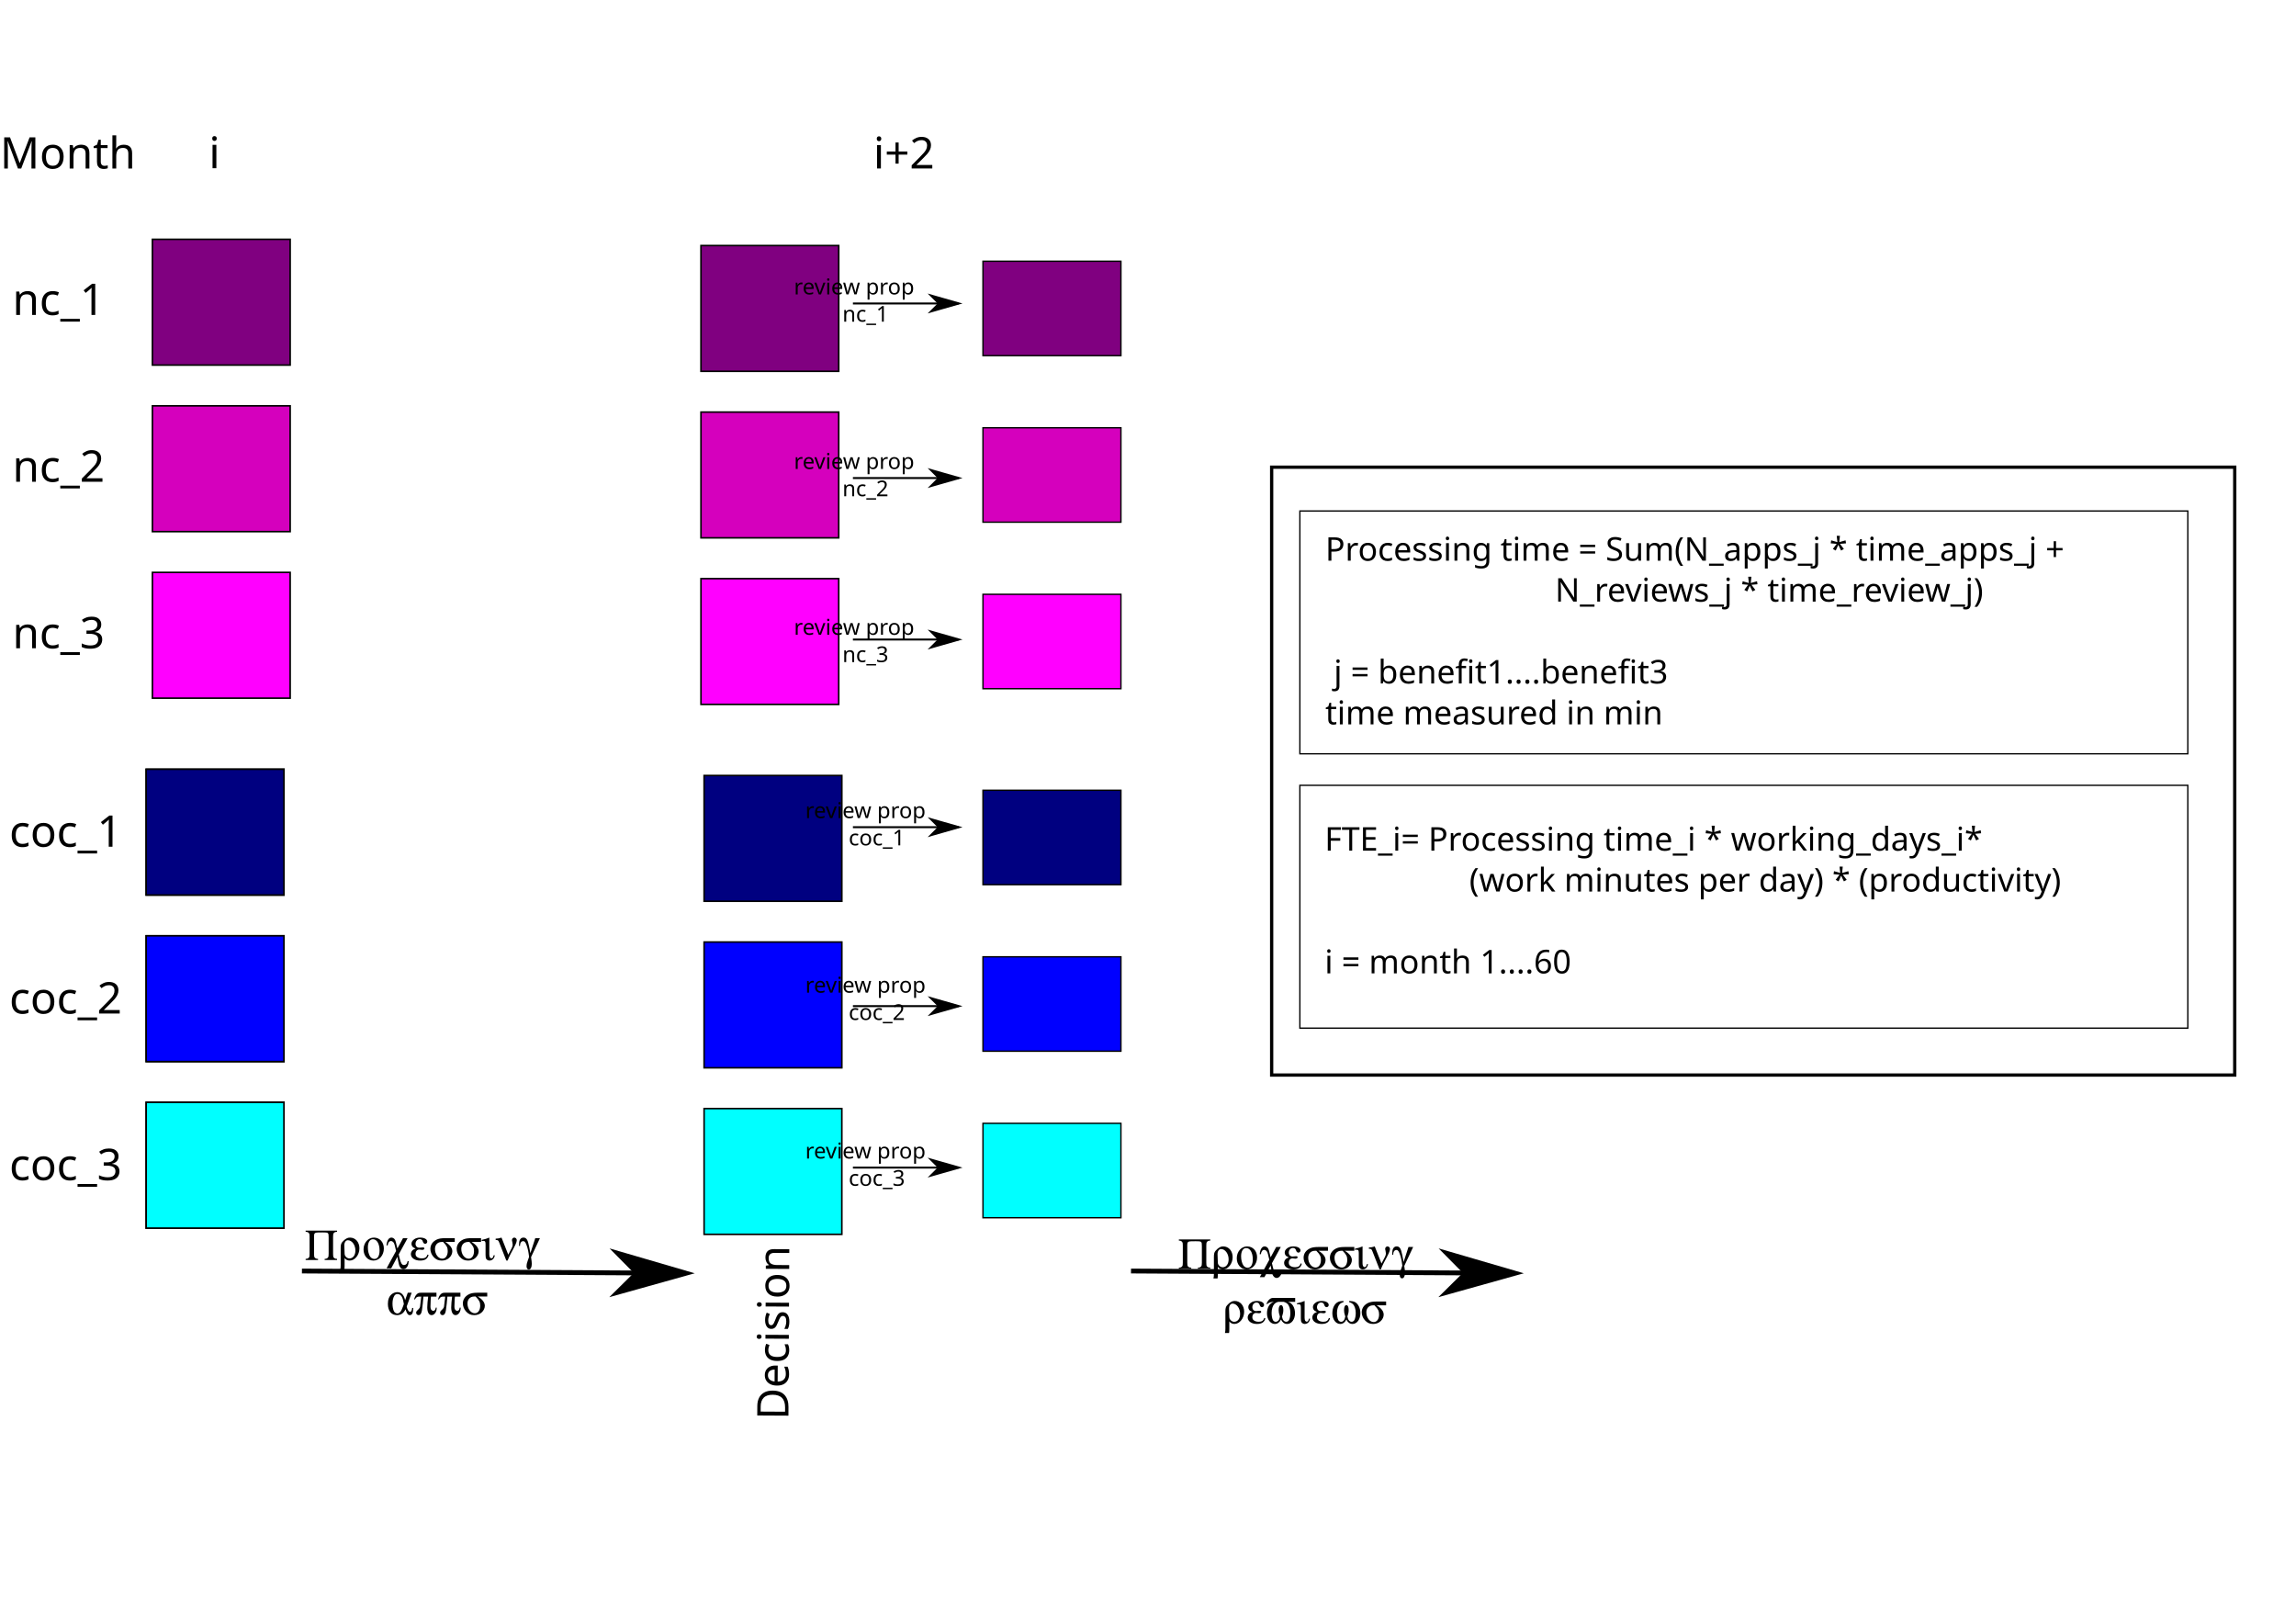
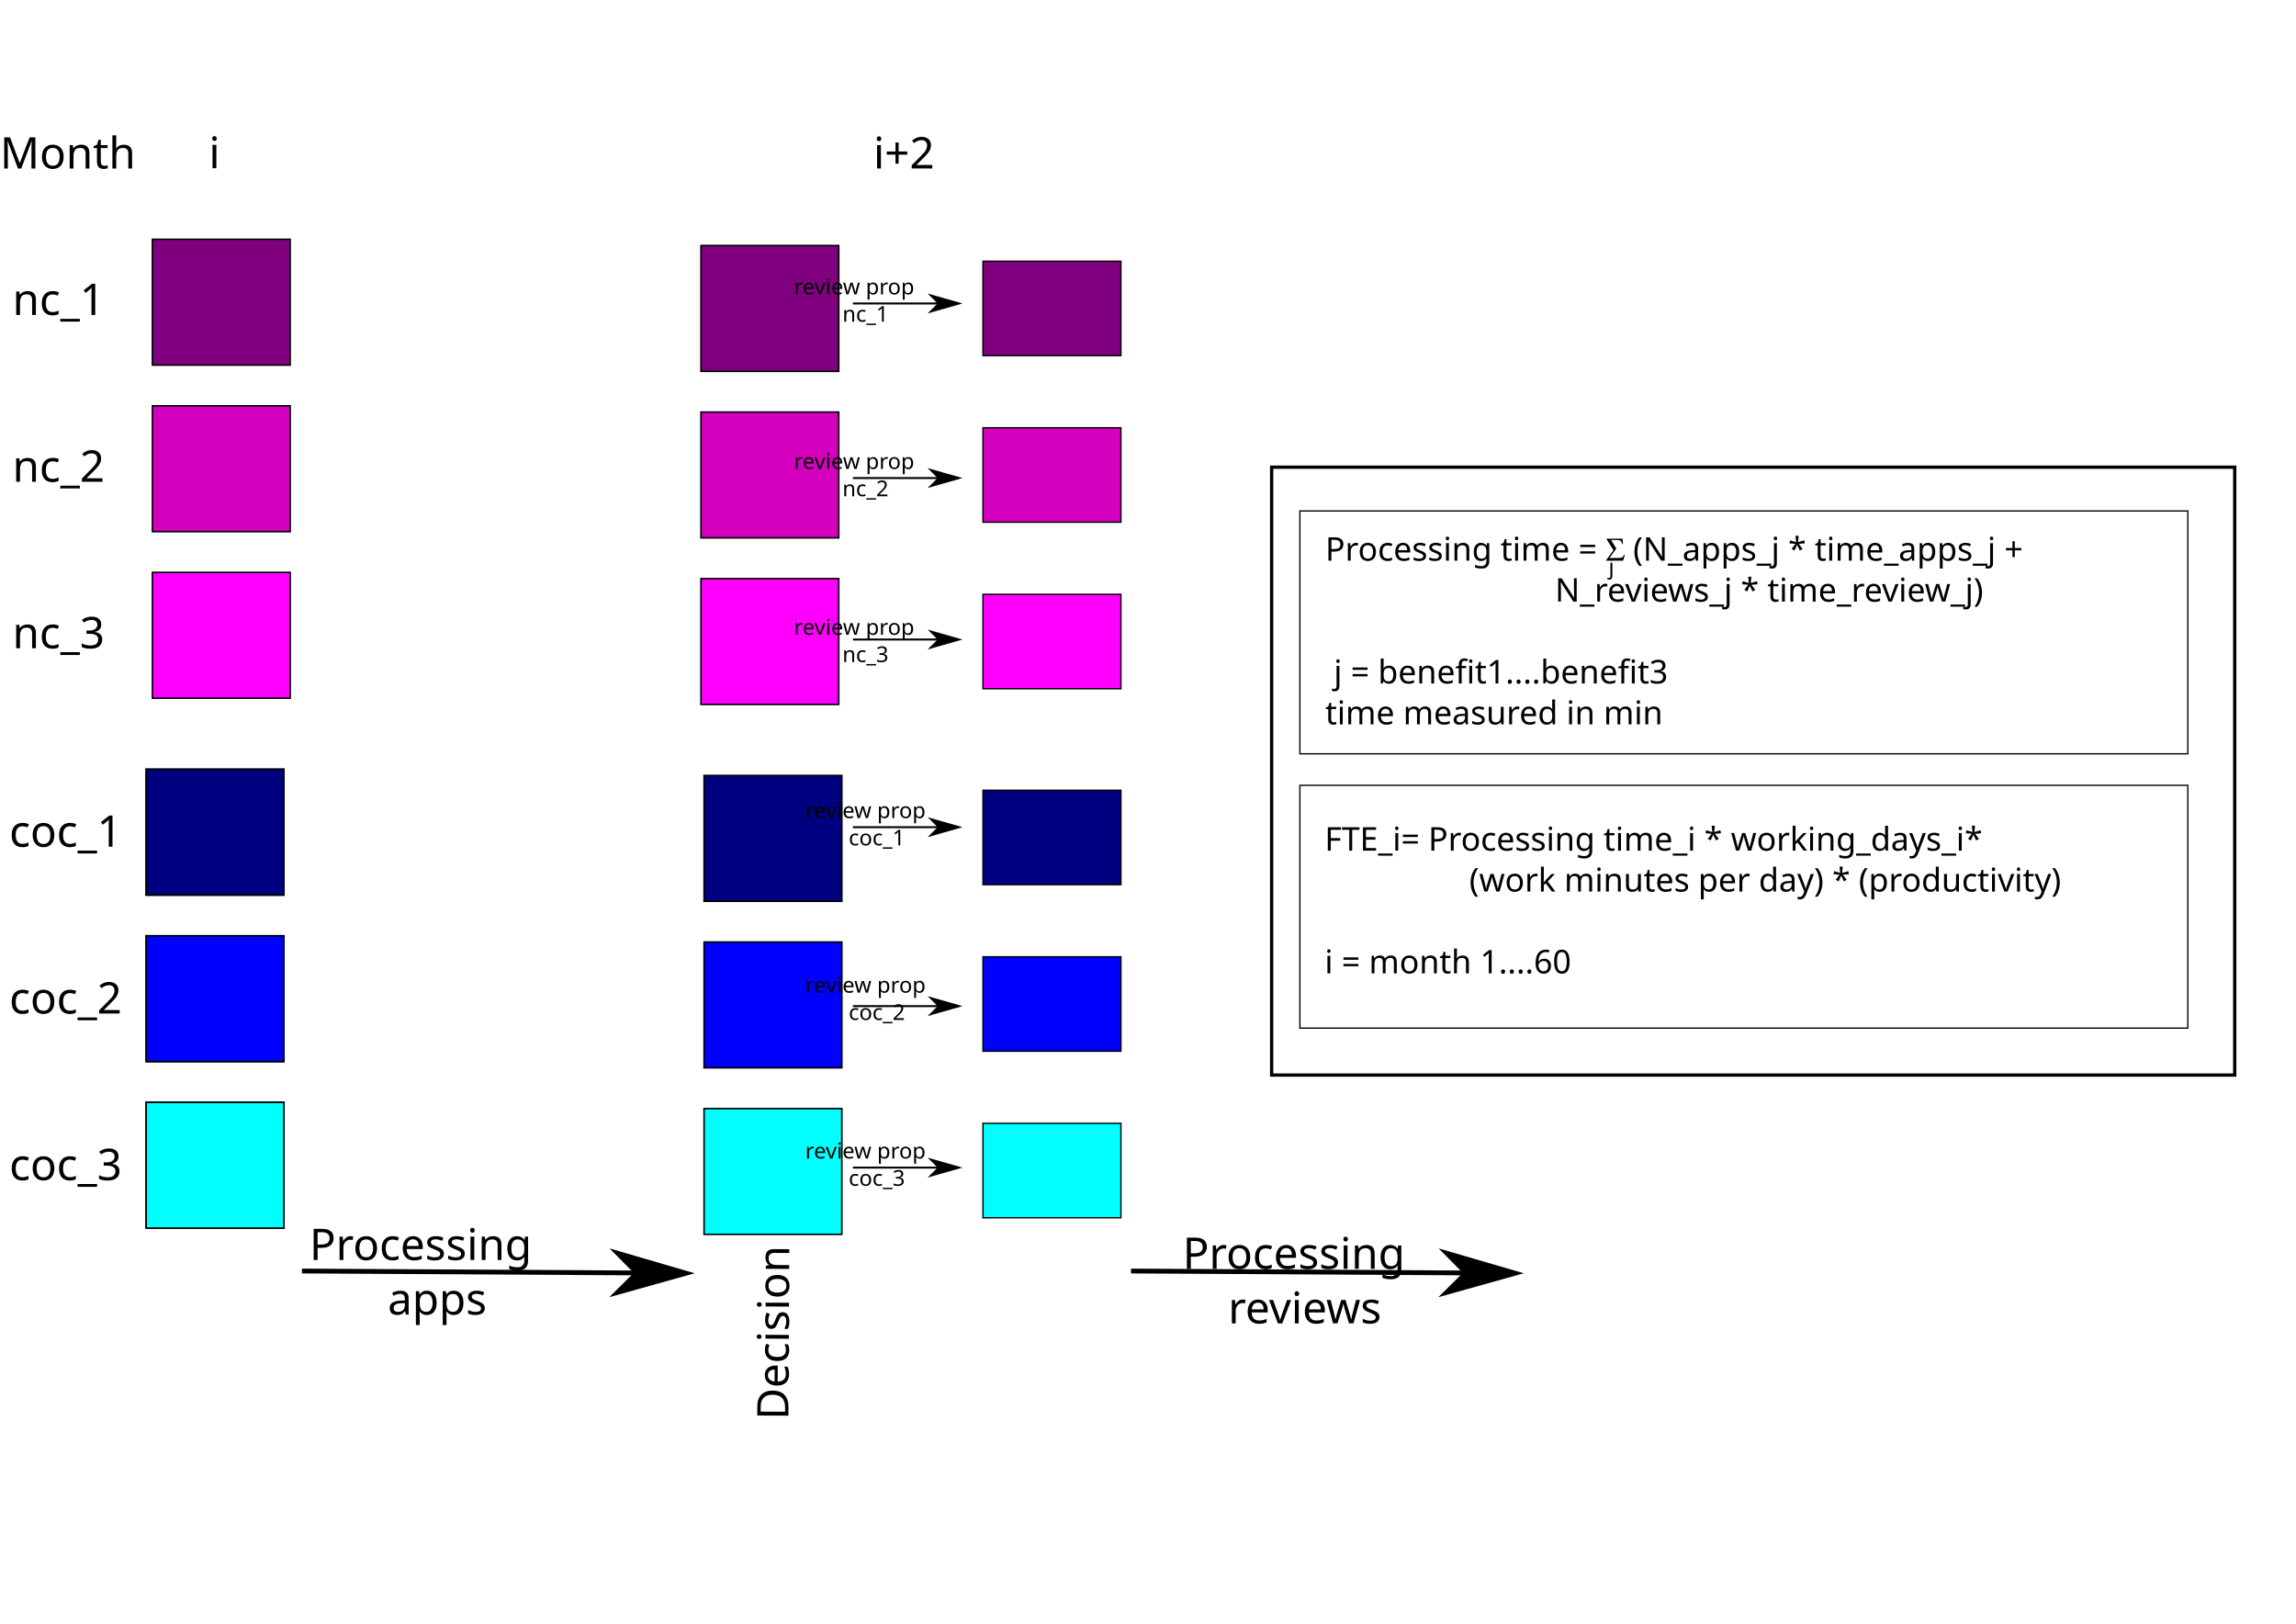
<svg xmlns="http://www.w3.org/2000/svg" width="297mm" height="210mm" viewBox="0 0 1052.362 744.094" id="svg2" version="1.1">
  <defs id="defs4">
    <marker style="overflow:visible;" id="marker8362" refX="0.0" refY="0.0" orient="auto">
      <path transform="scale(0.8) rotate(180) translate(12.5,0)" style="fill-rule:evenodd;stroke:#000000;stroke-width:1pt;stroke-opacity:1;fill:#000000;fill-opacity:1" d="M 0.0,0.0 L 5.0,-5.0 L -12.5,0.0 L 5.0,5.0 L 0.0,0.0 z " id="path8364" />
    </marker>
    <marker orient="auto" refY="0.0" refX="0.0" id="marker7974" style="overflow:visible;">
      <path id="path7976" d="M 0.0,0.0 L 5.0,-5.0 L -12.5,0.0 L 5.0,5.0 L 0.0,0.0 z " style="fill-rule:evenodd;stroke:#000000;stroke-width:1pt;stroke-opacity:1;fill:#000000;fill-opacity:1" transform="scale(0.8) rotate(180) translate(12.5,0)" />
    </marker>
    <marker style="overflow:visible;" id="marker7674" refX="0.0" refY="0.0" orient="auto">
      <path transform="scale(0.8) rotate(180) translate(12.5,0)" style="fill-rule:evenodd;stroke:#000000;stroke-width:1pt;stroke-opacity:1;fill:#000000;fill-opacity:1" d="M 0.0,0.0 L 5.0,-5.0 L -12.5,0.0 L 5.0,5.0 L 0.0,0.0 z " id="path7676" />
    </marker>
    <marker orient="auto" refY="0.0" refX="0.0" id="marker7374" style="overflow:visible;">
      <path id="path7376" d="M 0.0,0.0 L 5.0,-5.0 L -12.5,0.0 L 5.0,5.0 L 0.0,0.0 z " style="fill-rule:evenodd;stroke:#000000;stroke-width:1pt;stroke-opacity:1;fill:#000000;fill-opacity:1" transform="scale(0.8) rotate(180) translate(12.5,0)" />
    </marker>
    <marker style="overflow:visible;" id="marker7116" refX="0.0" refY="0.0" orient="auto">
      <path transform="scale(0.8) rotate(180) translate(12.5,0)" style="fill-rule:evenodd;stroke:#000000;stroke-width:1pt;stroke-opacity:1;fill:#000000;fill-opacity:1" d="M 0.0,0.0 L 5.0,-5.0 L -12.5,0.0 L 5.0,5.0 L 0.0,0.0 z " id="path7118" />
    </marker>
    <marker orient="auto" refY="0.0" refX="0.0" id="marker6846" style="overflow:visible;">
      <path id="path6848" d="M 0.0,0.0 L 5.0,-5.0 L -12.5,0.0 L 5.0,5.0 L 0.0,0.0 z " style="fill-rule:evenodd;stroke:#000000;stroke-width:1pt;stroke-opacity:1;fill:#000000;fill-opacity:1" transform="scale(0.8) rotate(180) translate(12.5,0)" />
    </marker>
    <marker style="overflow:visible;" id="marker5699" refX="0.0" refY="0.0" orient="auto">
      <path transform="scale(0.8) rotate(180) translate(12.5,0)" style="fill-rule:evenodd;stroke:#000000;stroke-width:1pt;stroke-opacity:1;fill:#000000;fill-opacity:1" d="M 0.0,0.0 L 5.0,-5.0 L -12.5,0.0 L 5.0,5.0 L 0.0,0.0 z " id="path5701" />
    </marker>
    <marker orient="auto" refY="0.0" refX="0.0" id="Arrow1Lend" style="overflow:visible;">
      <path id="path4471" d="M 0.0,0.0 L 5.0,-5.0 L -12.5,0.0 L 5.0,5.0 L 0.0,0.0 z " style="fill-rule:evenodd;stroke:#000000;stroke-width:1pt;stroke-opacity:1;fill:#000000;fill-opacity:1" transform="scale(0.8) rotate(180) translate(12.5,0)" />
    </marker>
  </defs>
  <g id="layer1" transform="translate(0,-308.2677)">
    <g id="g4213">
      <rect y="494.256" x="69.859" height="57.641" width="63.138" id="rect4136" style="fill:#d500bd;fill-opacity:1;stroke:#000000;stroke-width:0.717;stroke-miterlimit:4;stroke-dasharray:none;stroke-dashoffset:0;stroke-opacity:1" />
      <rect style="fill:#ff00ff;fill-opacity:1;stroke:#000000;stroke-width:0.717;stroke-miterlimit:4;stroke-dasharray:none;stroke-dashoffset:0;stroke-opacity:1" id="rect4138" width="63.138" height="57.641" x="69.859" y="570.577" />
      <rect y="417.936" x="69.859" height="57.641" width="63.138" id="rect4140" style="fill:#800080;fill-opacity:1;stroke:#000000;stroke-width:0.717;stroke-miterlimit:4;stroke-dasharray:none;stroke-dashoffset:0;stroke-opacity:1" />
    </g>
    <g id="g4177" transform="translate(-90,248.5714)">
      <rect style="fill:#0000ff;fill-opacity:1;stroke:#000000;stroke-width:0.717;stroke-miterlimit:4;stroke-dasharray:none;stroke-dashoffset:0;stroke-opacity:1" id="rect4168" width="63.138" height="57.641" x="157.002" y="488.542" />
      <rect y="564.862" x="157.002" height="57.641" width="63.138" id="rect4170" style="fill:#00ffff;fill-opacity:1;stroke:#000000;stroke-width:0.717;stroke-miterlimit:4;stroke-dasharray:none;stroke-dashoffset:0;stroke-opacity:1" />
      <rect style="fill:#000080;fill-opacity:1;stroke:#000000;stroke-width:0.717;stroke-miterlimit:4;stroke-dasharray:none;stroke-dashoffset:0;stroke-opacity:1" id="rect4172" width="63.138" height="57.641" x="157.002" y="412.222" />
    </g>
    <text xml:space="preserve" style="font-style:normal;font-weight:normal;font-size:20px;line-height:125%;font-family:sans-serif;letter-spacing:0px;word-spacing:0px;fill:#000000;fill-opacity:1;stroke:none;stroke-width:1px;stroke-linecap:butt;stroke-linejoin:miter;stroke-opacity:1" x="-5.6983106e-007" y="385.497" id="text4182">
      <tspan id="tspan4184" x="-5.6983106e-007" y="385.497">Month</tspan>
    </text>
    <text xml:space="preserve" style="font-style:normal;font-weight:normal;font-size:20px;line-height:125%;font-family:sans-serif;letter-spacing:0px;word-spacing:0px;fill:#000000;fill-opacity:1;stroke:none;stroke-width:1px;stroke-linecap:butt;stroke-linejoin:miter;stroke-opacity:1" x="95.714" y="385.37" id="text4186">
      <tspan id="tspan4188" x="95.714" y="385.37">i</tspan>
    </text>
    <g id="g4218">
      <text xml:space="preserve" style="font-style:normal;font-weight:normal;font-size:20px;line-height:125%;font-family:sans-serif;letter-spacing:0px;word-spacing:0px;fill:#000000;fill-opacity:1;stroke:none;stroke-width:1px;stroke-linecap:butt;stroke-linejoin:miter;stroke-opacity:1" x="5.714" y="452.586" id="text4194">
        <tspan id="tspan4196" x="5.714" y="452.586">nc_1</tspan>
      </text>
      <text xml:space="preserve" style="font-style:normal;font-weight:normal;font-size:20px;line-height:125%;font-family:sans-serif;letter-spacing:0px;word-spacing:0px;fill:#000000;fill-opacity:1;stroke:none;stroke-width:1px;stroke-linecap:butt;stroke-linejoin:miter;stroke-opacity:1" x="5.714" y="529.034" id="text4202">
        <tspan id="tspan4204" x="5.714" y="529.034">nc_2</tspan>
      </text>
      <text id="text4206" y="605.354" x="5.714" style="font-style:normal;font-weight:normal;font-size:20px;line-height:125%;font-family:sans-serif;letter-spacing:0px;word-spacing:0px;fill:#000000;fill-opacity:1;stroke:none;stroke-width:1px;stroke-linecap:butt;stroke-linejoin:miter;stroke-opacity:1" xml:space="preserve">
        <tspan y="605.354" x="5.714" id="tspan4208">nc_3</tspan>
      </text>
    </g>
    <g id="g9628">
      <g id="g9620">
        <text xml:space="preserve" style="font-style:normal;font-weight:normal;font-size:20px;line-height:125%;font-family:sans-serif;letter-spacing:0px;word-spacing:0px;fill:#000000;fill-opacity:1;stroke:none;stroke-width:1px;stroke-linecap:butt;stroke-linejoin:miter;stroke-opacity:1" x="4.286" y="696.3" id="text4228">
          <tspan id="tspan4230" x="4.286" y="696.3">coc_1</tspan>
        </text>
        <text xml:space="preserve" style="font-style:normal;font-weight:normal;font-size:20px;line-height:125%;font-family:sans-serif;letter-spacing:0px;word-spacing:0px;fill:#000000;fill-opacity:1;stroke:none;stroke-width:1px;stroke-linecap:butt;stroke-linejoin:miter;stroke-opacity:1" x="4.286" y="772.748" id="text4232">
          <tspan id="tspan4234" x="4.286" y="772.748">coc_2</tspan>
        </text>
        <text id="text4236" y="849.068" x="4.286" style="font-style:normal;font-weight:normal;font-size:20px;line-height:125%;font-family:sans-serif;letter-spacing:0px;word-spacing:0px;fill:#000000;fill-opacity:1;stroke:none;stroke-width:1px;stroke-linecap:butt;stroke-linejoin:miter;stroke-opacity:1" xml:space="preserve">
          <tspan y="849.068" x="4.286" id="tspan4238">coc_3</tspan>
        </text>
      </g>
      <g id="g4256" transform="translate(-90,248.5714)">
        <rect style="fill:#0000ff;fill-opacity:1;stroke:#000000;stroke-width:0.717;stroke-miterlimit:4;stroke-dasharray:none;stroke-dashoffset:0;stroke-opacity:1" id="rect4258" width="63.138" height="57.641" x="157.002" y="488.542" />
        <rect y="564.862" x="157.002" height="57.641" width="63.138" id="rect4260" style="fill:#00ffff;fill-opacity:1;stroke:#000000;stroke-width:0.717;stroke-miterlimit:4;stroke-dasharray:none;stroke-dashoffset:0;stroke-opacity:1" />
        <rect style="fill:#000080;fill-opacity:1;stroke:#000000;stroke-width:0.717;stroke-miterlimit:4;stroke-dasharray:none;stroke-dashoffset:0;stroke-opacity:1" id="rect4262" width="63.138" height="57.641" x="157.002" y="412.222" />
      </g>
    </g>
    <g transform="translate(165.7143,251.4286)" id="g5008">
      <rect y="488.542" x="157.002" height="57.641" width="63.138" id="rect5010" style="fill:#0000ff;fill-opacity:1;stroke:#000000;stroke-width:0.717;stroke-miterlimit:4;stroke-dasharray:none;stroke-dashoffset:0;stroke-opacity:1" />
      <rect style="fill:#00ffff;fill-opacity:1;stroke:#000000;stroke-width:0.717;stroke-miterlimit:4;stroke-dasharray:none;stroke-dashoffset:0;stroke-opacity:1" id="rect5012" width="63.138" height="57.641" x="157.002" y="564.862" />
      <rect y="412.222" x="157.002" height="57.641" width="63.138" id="rect5014" style="fill:#000080;fill-opacity:1;stroke:#000000;stroke-width:0.717;stroke-miterlimit:4;stroke-dasharray:none;stroke-dashoffset:0;stroke-opacity:1" />
    </g>
    <g id="g6793">
      <rect y="497.113" x="321.288" height="57.641" width="63.138" id="rect5034" style="fill:#d500bd;fill-opacity:1;stroke:#000000;stroke-width:0.717;stroke-miterlimit:4;stroke-dasharray:none;stroke-dashoffset:0;stroke-opacity:1" />
      <rect style="fill:#ff00ff;fill-opacity:1;stroke:#000000;stroke-width:0.717;stroke-miterlimit:4;stroke-dasharray:none;stroke-dashoffset:0;stroke-opacity:1" id="rect5036" width="63.138" height="57.641" x="321.288" y="573.434" />
      <rect y="420.793" x="321.288" height="57.641" width="63.138" id="rect5038" style="fill:#800080;fill-opacity:1;stroke:#000000;stroke-width:0.717;stroke-miterlimit:4;stroke-dasharray:none;stroke-dashoffset:0;stroke-opacity:1" />
    </g>
    <text id="text5269" y="385.472" x="400.303" style="font-style:normal;font-weight:normal;font-size:20px;line-height:125%;font-family:sans-serif;letter-spacing:0px;word-spacing:0px;fill:#000000;fill-opacity:1;stroke:none;stroke-width:1px;stroke-linecap:butt;stroke-linejoin:miter;stroke-opacity:1" xml:space="preserve">
      <tspan y="385.472" x="400.303" id="tspan5271">i+2</tspan>
    </text>
    <path style="fill:none;fill-rule:evenodd;stroke:#000000;stroke-width:2.2;stroke-linecap:butt;stroke-linejoin:miter;stroke-miterlimit:4;stroke-dasharray:none;stroke-opacity:1;marker-end:url(#Arrow1Lend)" d="m 138.391,890.738 175.767,1.01" id="path5273" />
    <text id="text5683" y="366.452" x="-957.023" style="font-style:normal;font-weight:normal;font-size:20px;line-height:125%;font-family:sans-serif;letter-spacing:0px;word-spacing:0px;fill:#000000;fill-opacity:1;stroke:none;stroke-width:1px;stroke-linecap:butt;stroke-linejoin:miter;stroke-opacity:1" xml:space="preserve" transform="matrix(0.0053139,-0.9999859,0.9999859,0.0053139,0,0)">
      <tspan id="tspan5687" y="366.452" x="-957.023">Decision</tspan>
    </text>
    <path id="path5697" d="m 390.929,447.342 48.487,0" style="fill:none;fill-rule:evenodd;stroke:#000000;stroke-width:0.9;stroke-linecap:butt;stroke-linejoin:miter;stroke-miterlimit:4;stroke-dasharray:none;stroke-opacity:1;marker-end:url(#marker5699)" />
    <g id="g6798">
      <rect style="fill:#d500bd;fill-opacity:1;stroke:#000000;stroke-width:0.622;stroke-miterlimit:4;stroke-dasharray:none;stroke-dashoffset:0;stroke-opacity:1" id="rect6773" width="63.234" height="43.268" x="450.54" y="504.3" />
      <rect y="580.62" x="450.54" height="43.268" width="63.234" id="rect6775" style="fill:#ff00ff;fill-opacity:1;stroke:#000000;stroke-width:0.622;stroke-miterlimit:4;stroke-dasharray:none;stroke-dashoffset:0;stroke-opacity:1" />
      <rect style="fill:#800080;fill-opacity:1;stroke:#000000;stroke-width:0.622;stroke-miterlimit:4;stroke-dasharray:none;stroke-dashoffset:0;stroke-opacity:1" id="rect6777" width="63.234" height="43.268" x="450.54" y="427.979" />
    </g>
    <rect style="fill:#0000ff;fill-opacity:1;stroke:#000000;stroke-width:0.622;stroke-miterlimit:4;stroke-dasharray:none;stroke-dashoffset:0;stroke-opacity:1" id="rect6805" width="63.234" height="43.268" x="450.54" y="746.736" />
    <rect y="823.056" x="450.54" height="43.268" width="63.234" id="rect6807" style="fill:#00ffff;fill-opacity:1;stroke:#000000;stroke-width:0.622;stroke-miterlimit:4;stroke-dasharray:none;stroke-dashoffset:0;stroke-opacity:1" />
    <rect style="fill:#000080;fill-opacity:1;stroke:#000000;stroke-width:0.622;stroke-miterlimit:4;stroke-dasharray:none;stroke-dashoffset:0;stroke-opacity:1" id="rect6809" width="63.234" height="43.268" x="450.54" y="670.416" />
    <path style="fill:none;fill-rule:evenodd;stroke:#000000;stroke-width:0.9;stroke-linecap:butt;stroke-linejoin:miter;stroke-miterlimit:4;stroke-dasharray:none;stroke-opacity:1;marker-end:url(#marker6846)" d="m 390.929,527.342 48.487,0" id="path6844" />
    <path id="path7114" d="m 390.929,601.342 48.487,0" style="fill:none;fill-rule:evenodd;stroke:#000000;stroke-width:0.9;stroke-linecap:butt;stroke-linejoin:miter;stroke-miterlimit:4;stroke-dasharray:none;stroke-opacity:1;marker-end:url(#marker7116)" />
    <path style="fill:none;fill-rule:evenodd;stroke:#000000;stroke-width:0.9;stroke-linecap:butt;stroke-linejoin:miter;stroke-miterlimit:4;stroke-dasharray:none;stroke-opacity:1;marker-end:url(#marker7374)" d="m 390.929,687.342 48.487,0" id="path7372" />
    <path id="path7672" d="m 390.929,769.342 48.487,0" style="fill:none;fill-rule:evenodd;stroke:#000000;stroke-width:0.9;stroke-linecap:butt;stroke-linejoin:miter;stroke-miterlimit:4;stroke-dasharray:none;stroke-opacity:1;marker-end:url(#marker7674)" />
    <path style="fill:none;fill-rule:evenodd;stroke:#000000;stroke-width:0.9;stroke-linecap:butt;stroke-linejoin:miter;stroke-miterlimit:4;stroke-dasharray:none;stroke-opacity:1;marker-end:url(#marker7974)" d="m 390.929,843.342 48.487,0" id="path7972" />
    <g id="g8302">
      <text id="text8266" y="443.179" x="414.888" style="font-style:normal;font-weight:normal;font-size:20px;line-height:125%;font-family:sans-serif;letter-spacing:0px;word-spacing:0px;fill:#000000;fill-opacity:1;stroke:none;stroke-width:1px;stroke-linecap:butt;stroke-linejoin:miter;stroke-opacity:1" xml:space="preserve">
        <tspan style="font-style:normal;font-variant:normal;font-weight:normal;font-stretch:normal;font-size:10px;line-height:125%;font-family:sans-serif;-inkscape-font-specification:'sans-serif, Normal';text-align:center;writing-mode:lr-tb;text-anchor:middle" y="443.179" x="414.888" id="tspan8268">review prop</tspan>
        <tspan id="tspan8270" style="font-style:normal;font-variant:normal;font-weight:normal;font-stretch:normal;font-size:10px;line-height:125%;font-family:sans-serif;-inkscape-font-specification:'sans-serif, Normal';text-align:center;writing-mode:lr-tb;text-anchor:middle" y="455.679" x="414.888">nc_1</tspan>
      </text>
      <text xml:space="preserve" style="font-style:normal;font-weight:normal;font-size:20px;line-height:125%;font-family:sans-serif;letter-spacing:0px;word-spacing:0px;fill:#000000;fill-opacity:1;stroke:none;stroke-width:1px;stroke-linecap:butt;stroke-linejoin:miter;stroke-opacity:1" x="414.888" y="523.179" id="text8272">
        <tspan id="tspan8274" x="414.888" y="523.179" style="font-style:normal;font-variant:normal;font-weight:normal;font-stretch:normal;font-size:10px;line-height:125%;font-family:sans-serif;-inkscape-font-specification:'sans-serif, Normal';text-align:center;writing-mode:lr-tb;text-anchor:middle">review prop</tspan>
        <tspan x="414.888" y="535.679" style="font-style:normal;font-variant:normal;font-weight:normal;font-stretch:normal;font-size:10px;line-height:125%;font-family:sans-serif;-inkscape-font-specification:'sans-serif, Normal';text-align:center;writing-mode:lr-tb;text-anchor:middle" id="tspan8276">nc_2</tspan>
      </text>
      <text id="text8290" y="599.179" x="414.888" style="font-style:normal;font-weight:normal;font-size:20px;line-height:125%;font-family:sans-serif;letter-spacing:0px;word-spacing:0px;fill:#000000;fill-opacity:1;stroke:none;stroke-width:1px;stroke-linecap:butt;stroke-linejoin:miter;stroke-opacity:1" xml:space="preserve">
        <tspan style="font-style:normal;font-variant:normal;font-weight:normal;font-stretch:normal;font-size:10px;line-height:125%;font-family:sans-serif;-inkscape-font-specification:'sans-serif, Normal';text-align:center;writing-mode:lr-tb;text-anchor:middle" y="599.179" x="414.888" id="tspan8292">review prop</tspan>
        <tspan id="tspan8294" style="font-style:normal;font-variant:normal;font-weight:normal;font-stretch:normal;font-size:10px;line-height:125%;font-family:sans-serif;-inkscape-font-specification:'sans-serif, Normal';text-align:center;writing-mode:lr-tb;text-anchor:middle" y="611.679" x="414.888">nc_3</tspan>
      </text>
    </g>
    <text id="text8315" y="683.179" x="414.888" style="font-style:normal;font-weight:normal;font-size:20px;line-height:125%;font-family:sans-serif;letter-spacing:0px;word-spacing:0px;fill:#000000;fill-opacity:1;stroke:none;stroke-width:1px;stroke-linecap:butt;stroke-linejoin:miter;stroke-opacity:1" xml:space="preserve">
      <tspan style="font-style:normal;font-variant:normal;font-weight:normal;font-stretch:normal;font-size:10px;line-height:125%;font-family:sans-serif;-inkscape-font-specification:'sans-serif, Normal';text-align:center;writing-mode:lr-tb;text-anchor:middle" y="683.179" x="414.888" id="tspan8317">review prop</tspan>
      <tspan id="tspan8319" style="font-style:normal;font-variant:normal;font-weight:normal;font-stretch:normal;font-size:10px;line-height:125%;font-family:sans-serif;-inkscape-font-specification:'sans-serif, Normal';text-align:center;writing-mode:lr-tb;text-anchor:middle" y="695.679" x="414.888">coc_1</tspan>
    </text>
    <text xml:space="preserve" style="font-style:normal;font-weight:normal;font-size:20px;line-height:125%;font-family:sans-serif;letter-spacing:0px;word-spacing:0px;fill:#000000;fill-opacity:1;stroke:none;stroke-width:1px;stroke-linecap:butt;stroke-linejoin:miter;stroke-opacity:1" x="414.888" y="763.179" id="text8321">
      <tspan id="tspan8323" x="414.888" y="763.179" style="font-style:normal;font-variant:normal;font-weight:normal;font-stretch:normal;font-size:10px;line-height:125%;font-family:sans-serif;-inkscape-font-specification:'sans-serif, Normal';text-align:center;writing-mode:lr-tb;text-anchor:middle">review prop</tspan>
      <tspan x="414.888" y="775.679" style="font-style:normal;font-variant:normal;font-weight:normal;font-stretch:normal;font-size:10px;line-height:125%;font-family:sans-serif;-inkscape-font-specification:'sans-serif, Normal';text-align:center;writing-mode:lr-tb;text-anchor:middle" id="tspan8325">coc_2</tspan>
    </text>
    <text id="text8327" y="839.179" x="414.888" style="font-style:normal;font-weight:normal;font-size:20px;line-height:125%;font-family:sans-serif;letter-spacing:0px;word-spacing:0px;fill:#000000;fill-opacity:1;stroke:none;stroke-width:1px;stroke-linecap:butt;stroke-linejoin:miter;stroke-opacity:1" xml:space="preserve">
      <tspan style="font-style:normal;font-variant:normal;font-weight:normal;font-stretch:normal;font-size:10px;line-height:125%;font-family:sans-serif;-inkscape-font-specification:'sans-serif, Normal';text-align:center;writing-mode:lr-tb;text-anchor:middle" y="839.179" x="414.888" id="tspan8329">review prop</tspan>
      <tspan id="tspan8331" style="font-style:normal;font-variant:normal;font-weight:normal;font-stretch:normal;font-size:10px;line-height:125%;font-family:sans-serif;-inkscape-font-specification:'sans-serif, Normal';text-align:center;writing-mode:lr-tb;text-anchor:middle" y="851.679" x="414.888">coc_3</tspan>
    </text>
    <path id="path8354" d="m 518.391,890.738 175.767,1.01" style="fill:none;fill-rule:evenodd;stroke:#000000;stroke-width:2.2;stroke-linecap:butt;stroke-linejoin:miter;stroke-miterlimit:4;stroke-dasharray:none;stroke-opacity:1;marker-end:url(#marker8362)" />
    <text id="text8356" y="889.728" x="610.533" style="font-style:normal;font-variant:normal;font-weight:normal;font-stretch:normal;font-size:20px;line-height:125%;font-family:Symbol;-inkscape-font-specification:'Symbol, Normal';text-align:start;letter-spacing:0px;word-spacing:0px;writing-mode:lr-tb;text-anchor:start;fill:#000000;fill-opacity:1;stroke:none;stroke-width:1px;stroke-linecap:butt;stroke-linejoin:miter;stroke-opacity:1" xml:space="preserve">
-       <tspan y="889.728" x="610.533" id="tspan8358" style="font-style:normal;font-variant:normal;font-weight:normal;font-stretch:normal;font-size:20px;line-height:125%;font-family:Symbol;-inkscape-font-specification:'Symbol, Normal';text-align:center;writing-mode:lr-tb;text-anchor:middle">Processing</tspan>
-       <tspan id="tspan8360" y="914.728" x="610.533" style="font-style:normal;font-variant:normal;font-weight:normal;font-stretch:normal;font-size:20px;line-height:125%;font-family:Symbol;-inkscape-font-specification:'Symbol, Normal';text-align:center;writing-mode:lr-tb;text-anchor:middle">reviews</tspan>
+       <tspan y="889.728" x="610.533" id="tspan8358" style="font-style:normal;font-variant:normal;font-weight:normal;font-stretch:normal;font-size:20px;line-height:125%;font-family:sans-serif;-inkscape-font-specification:'sans-serif, Normal';text-align:center;writing-mode:lr;text-anchor:middle">Processing</tspan>
+       <tspan id="tspan8360" y="914.728" x="610.533" style="font-style:normal;font-variant:normal;font-weight:normal;font-stretch:normal;font-size:20px;line-height:125%;font-family:sans-serif;-inkscape-font-specification:'sans-serif, Normal';text-align:center;writing-mode:lr;text-anchor:middle">reviews</tspan>
    </text>
    <text xml:space="preserve" style="font-style:normal;font-variant:normal;font-weight:normal;font-stretch:normal;font-size:20px;line-height:125%;font-family:Symbol;-inkscape-font-specification:'Symbol, Normal';text-align:start;letter-spacing:0px;word-spacing:0px;writing-mode:lr-tb;text-anchor:start;fill:#000000;fill-opacity:1;stroke:none;stroke-width:1px;stroke-linecap:butt;stroke-linejoin:miter;stroke-opacity:1" x="210.297" y="885.687" id="text9338">
-       <tspan style="font-style:normal;font-variant:normal;font-weight:normal;font-stretch:normal;font-size:20px;line-height:125%;font-family:Symbol;-inkscape-font-specification:'Symbol, Normal';text-align:center;writing-mode:lr-tb;text-anchor:middle" id="tspan9340" x="210.297" y="885.687">Processing</tspan>
-       <tspan style="font-style:normal;font-variant:normal;font-weight:normal;font-stretch:normal;font-size:20px;line-height:125%;font-family:Symbol;-inkscape-font-specification:'Symbol, Normal';text-align:center;writing-mode:lr-tb;text-anchor:middle" x="210.297" y="910.687" id="tspan9342"> apps</tspan>
+       <tspan style="font-style:normal;font-variant:normal;font-weight:normal;font-stretch:normal;font-size:20px;line-height:125%;font-family:sans-serif;-inkscape-font-specification:'sans-serif, Normal';text-align:center;writing-mode:lr;text-anchor:middle" id="tspan9340" x="210.297" y="885.687">Processing</tspan>
+       <tspan style="font-style:normal;font-variant:normal;font-weight:normal;font-stretch:normal;font-size:20px;line-height:125%;font-family:sans-serif;-inkscape-font-specification:'sans-serif, Normal';text-align:center;writing-mode:lr;text-anchor:middle" x="210.297" y="910.687" id="tspan9342"> apps</tspan>
    </text>
    <text xml:space="preserve" style="font-style:normal;font-weight:normal;font-size:20px;line-height:125%;font-family:sans-serif;letter-spacing:0px;word-spacing:0px;fill:#000000;fill-opacity:1;stroke:none;stroke-width:1px;stroke-linecap:butt;stroke-linejoin:miter;stroke-opacity:1" x="714.286" y="632.362" id="text9466">
      <tspan id="tspan9468" x="714.286" y="632.362" />
    </text>
-     <g id="g9551">
-       <g id="g9542">
-         <rect style="fill:none;fill-opacity:1;stroke:#000000;stroke-width:0.6;stroke-miterlimit:4;stroke-dasharray:none;stroke-dashoffset:0;stroke-opacity:1" id="rect9480" width="406.986" height="111.272" x="595.792" y="542.44" />
-         <text xml:space="preserve" style="font-style:normal;font-weight:normal;font-size:20px;line-height:125%;font-family:sans-serif;letter-spacing:0px;word-spacing:0px;fill:#000000;fill-opacity:1;stroke:none;stroke-width:1px;stroke-linecap:butt;stroke-linejoin:miter;stroke-opacity:1" x="607.429" y="565.219" id="text9444">
-           <tspan id="tspan9446" x="607.429" y="565.219" style="font-style:normal;font-variant:normal;font-weight:normal;font-stretch:normal;font-size:15px;line-height:125%;font-family:sans-serif;-inkscape-font-specification:'sans-serif, Normal';text-align:start;writing-mode:lr-tb;text-anchor:start">Processing time = Sum(N_apps_j * time_apps_j +</tspan>
-           <tspan x="607.429" y="583.969" id="tspan9448" style="font-style:normal;font-variant:normal;font-weight:normal;font-stretch:normal;font-size:15px;line-height:125%;font-family:sans-serif;-inkscape-font-specification:'sans-serif, Normal';text-align:start;writing-mode:lr-tb;text-anchor:start">                           N_reviews_j * time_review_j)</tspan>
-           <tspan x="607.429" y="602.719" style="font-style:normal;font-variant:normal;font-weight:normal;font-stretch:normal;font-size:15px;line-height:125%;font-family:sans-serif;-inkscape-font-specification:'sans-serif, Normal';text-align:start;writing-mode:lr-tb;text-anchor:start" id="tspan9478">      </tspan>
-           <tspan x="607.429" y="621.469" style="font-style:normal;font-variant:normal;font-weight:normal;font-stretch:normal;font-size:15px;line-height:125%;font-family:sans-serif;-inkscape-font-specification:'sans-serif, Normal';text-align:start;writing-mode:lr-tb;text-anchor:start" id="tspan9464"> j = benefit1....benefit3</tspan>
-           <tspan x="607.429" y="640.219" style="font-style:normal;font-variant:normal;font-weight:normal;font-stretch:normal;font-size:15px;line-height:125%;font-family:sans-serif;-inkscape-font-specification:'sans-serif, Normal';text-align:start;writing-mode:lr-tb;text-anchor:start" id="tspan9470">time measured in min</tspan>
-         </text>
-       </g>
+     <text xml:space="preserve" style="font-style:normal;font-weight:normal;font-size:20px;line-height:125%;font-family:sans-serif;letter-spacing:0px;word-spacing:0px;fill:#000000;fill-opacity:1;stroke:none;stroke-width:1px;stroke-linecap:butt;stroke-linejoin:miter;stroke-opacity:1" x="757.143" y="569.505" id="text9649">
+       <tspan id="tspan9651" x="757.143" y="569.505"> </tspan>
+     </text>
+     <g id="g9661">
      <text xml:space="preserve" style="font-style:normal;font-weight:normal;font-size:20px;line-height:125%;font-family:sans-serif;letter-spacing:0px;word-spacing:0px;fill:#000000;fill-opacity:1;stroke:none;stroke-width:1px;stroke-linecap:butt;stroke-linejoin:miter;stroke-opacity:1" x="607.143" y="698.077" id="text9456">
        <tspan x="607.143" y="698.077" id="tspan9460" style="font-style:normal;font-variant:normal;font-weight:normal;font-stretch:normal;font-size:15px;line-height:125%;font-family:sans-serif;-inkscape-font-specification:'sans-serif, Normal';text-align:start;writing-mode:lr-tb;text-anchor:start">FTE_i= Processing time_i * working_days_i* </tspan>
        <tspan id="tspan9472" x="607.143" y="716.827" style="font-style:normal;font-variant:normal;font-weight:normal;font-stretch:normal;font-size:15px;line-height:125%;font-family:sans-serif;-inkscape-font-specification:'sans-serif, Normal';text-align:start;writing-mode:lr-tb;text-anchor:start">                 (work minutes per day) * (productivity)</tspan>
        <tspan id="tspan9474" x="607.143" y="735.577" style="font-style:normal;font-variant:normal;font-weight:normal;font-stretch:normal;font-size:15px;line-height:125%;font-family:sans-serif;-inkscape-font-specification:'sans-serif, Normal';text-align:start;writing-mode:lr-tb;text-anchor:start" />
        <tspan id="tspan9476" x="607.143" y="754.327" style="font-style:normal;font-variant:normal;font-weight:normal;font-stretch:normal;font-size:15px;line-height:125%;font-family:sans-serif;-inkscape-font-specification:'sans-serif, Normal';text-align:start;writing-mode:lr-tb;text-anchor:start">i = month 1....60</tspan>
      </text>
      <rect y="668.155" x="595.792" height="111.272" width="406.986" id="rect9484" style="fill:none;fill-opacity:1;stroke:#000000;stroke-width:0.6;stroke-miterlimit:4;stroke-dasharray:none;stroke-dashoffset:0;stroke-opacity:1" />
      <rect y="522.362" x="582.857" height="278.571" width="441.429" id="rect9533" style="fill:none;fill-opacity:1;stroke:#000000;stroke-width:1.5;stroke-miterlimit:4;stroke-dasharray:none;stroke-dashoffset:0;stroke-opacity:1" />
+       <rect y="542.44" x="595.792" height="111.272" width="406.986" id="rect9480" style="fill:none;fill-opacity:1;stroke:#000000;stroke-width:0.6;stroke-miterlimit:4;stroke-dasharray:none;stroke-dashoffset:0;stroke-opacity:1" />
+       <text id="text9444" y="565.219" x="607.429" style="font-style:normal;font-weight:normal;font-size:20px;line-height:125%;font-family:sans-serif;letter-spacing:0px;word-spacing:0px;fill:#000000;fill-opacity:1;stroke:none;stroke-width:1px;stroke-linecap:butt;stroke-linejoin:miter;stroke-opacity:1" xml:space="preserve">
+         <tspan style="font-style:normal;font-variant:normal;font-weight:normal;font-stretch:normal;font-size:15px;line-height:125%;font-family:sans-serif;-inkscape-font-specification:'sans-serif, Normal';text-align:start;writing-mode:lr-tb;text-anchor:start" y="565.219" x="607.429" id="tspan9446">Processing time = <tspan id="tspan9647" style="font-style:normal;font-variant:normal;font-weight:normal;font-stretch:normal;font-size:15px;line-height:125%;font-family:Symbol;-inkscape-font-specification:'Symbol, Normal';text-align:start;writing-mode:lr-tb;text-anchor:start">S </tspan>(N_apps_j * time_apps_j +</tspan>
+         <tspan style="font-style:normal;font-variant:normal;font-weight:normal;font-stretch:normal;font-size:15px;line-height:125%;font-family:sans-serif;-inkscape-font-specification:'sans-serif, Normal';text-align:start;writing-mode:lr-tb;text-anchor:start" id="tspan9448" y="583.969" x="607.429">                           N_reviews_j * time_review_j)</tspan>
+         <tspan id="tspan9478" style="font-style:normal;font-variant:normal;font-weight:normal;font-stretch:normal;font-size:15px;line-height:125%;font-family:sans-serif;-inkscape-font-specification:'sans-serif, Normal';text-align:start;writing-mode:lr-tb;text-anchor:start" y="602.719" x="607.429">      </tspan>
+         <tspan id="tspan9464" style="font-style:normal;font-variant:normal;font-weight:normal;font-stretch:normal;font-size:15px;line-height:125%;font-family:sans-serif;-inkscape-font-specification:'sans-serif, Normal';text-align:start;writing-mode:lr-tb;text-anchor:start" y="621.469" x="607.429"> j = benefit1....benefit3</tspan>
+         <tspan id="tspan9470" style="font-style:normal;font-variant:normal;font-weight:normal;font-stretch:normal;font-size:15px;line-height:125%;font-family:sans-serif;-inkscape-font-specification:'sans-serif, Normal';text-align:start;writing-mode:lr-tb;text-anchor:start" y="640.219" x="607.429">time measured in min</tspan>
+       </text>
+       <text id="text9657" y="571.505" x="737.286" style="font-style:normal;font-weight:normal;font-size:20px;line-height:125%;font-family:sans-serif;letter-spacing:0px;word-spacing:0px;fill:#000000;fill-opacity:1;stroke:none;stroke-width:1px;stroke-linecap:butt;stroke-linejoin:miter;stroke-opacity:1" xml:space="preserve">
+         <tspan style="font-style:normal;font-variant:normal;font-weight:normal;font-stretch:normal;font-size:10px;line-height:125%;font-family:sans-serif;-inkscape-font-specification:'sans-serif, Normal';text-align:start;writing-mode:lr-tb;text-anchor:start" y="571.505" x="737.286" id="tspan9659">j</tspan>
+       </text>
    </g>
  </g>
</svg>
